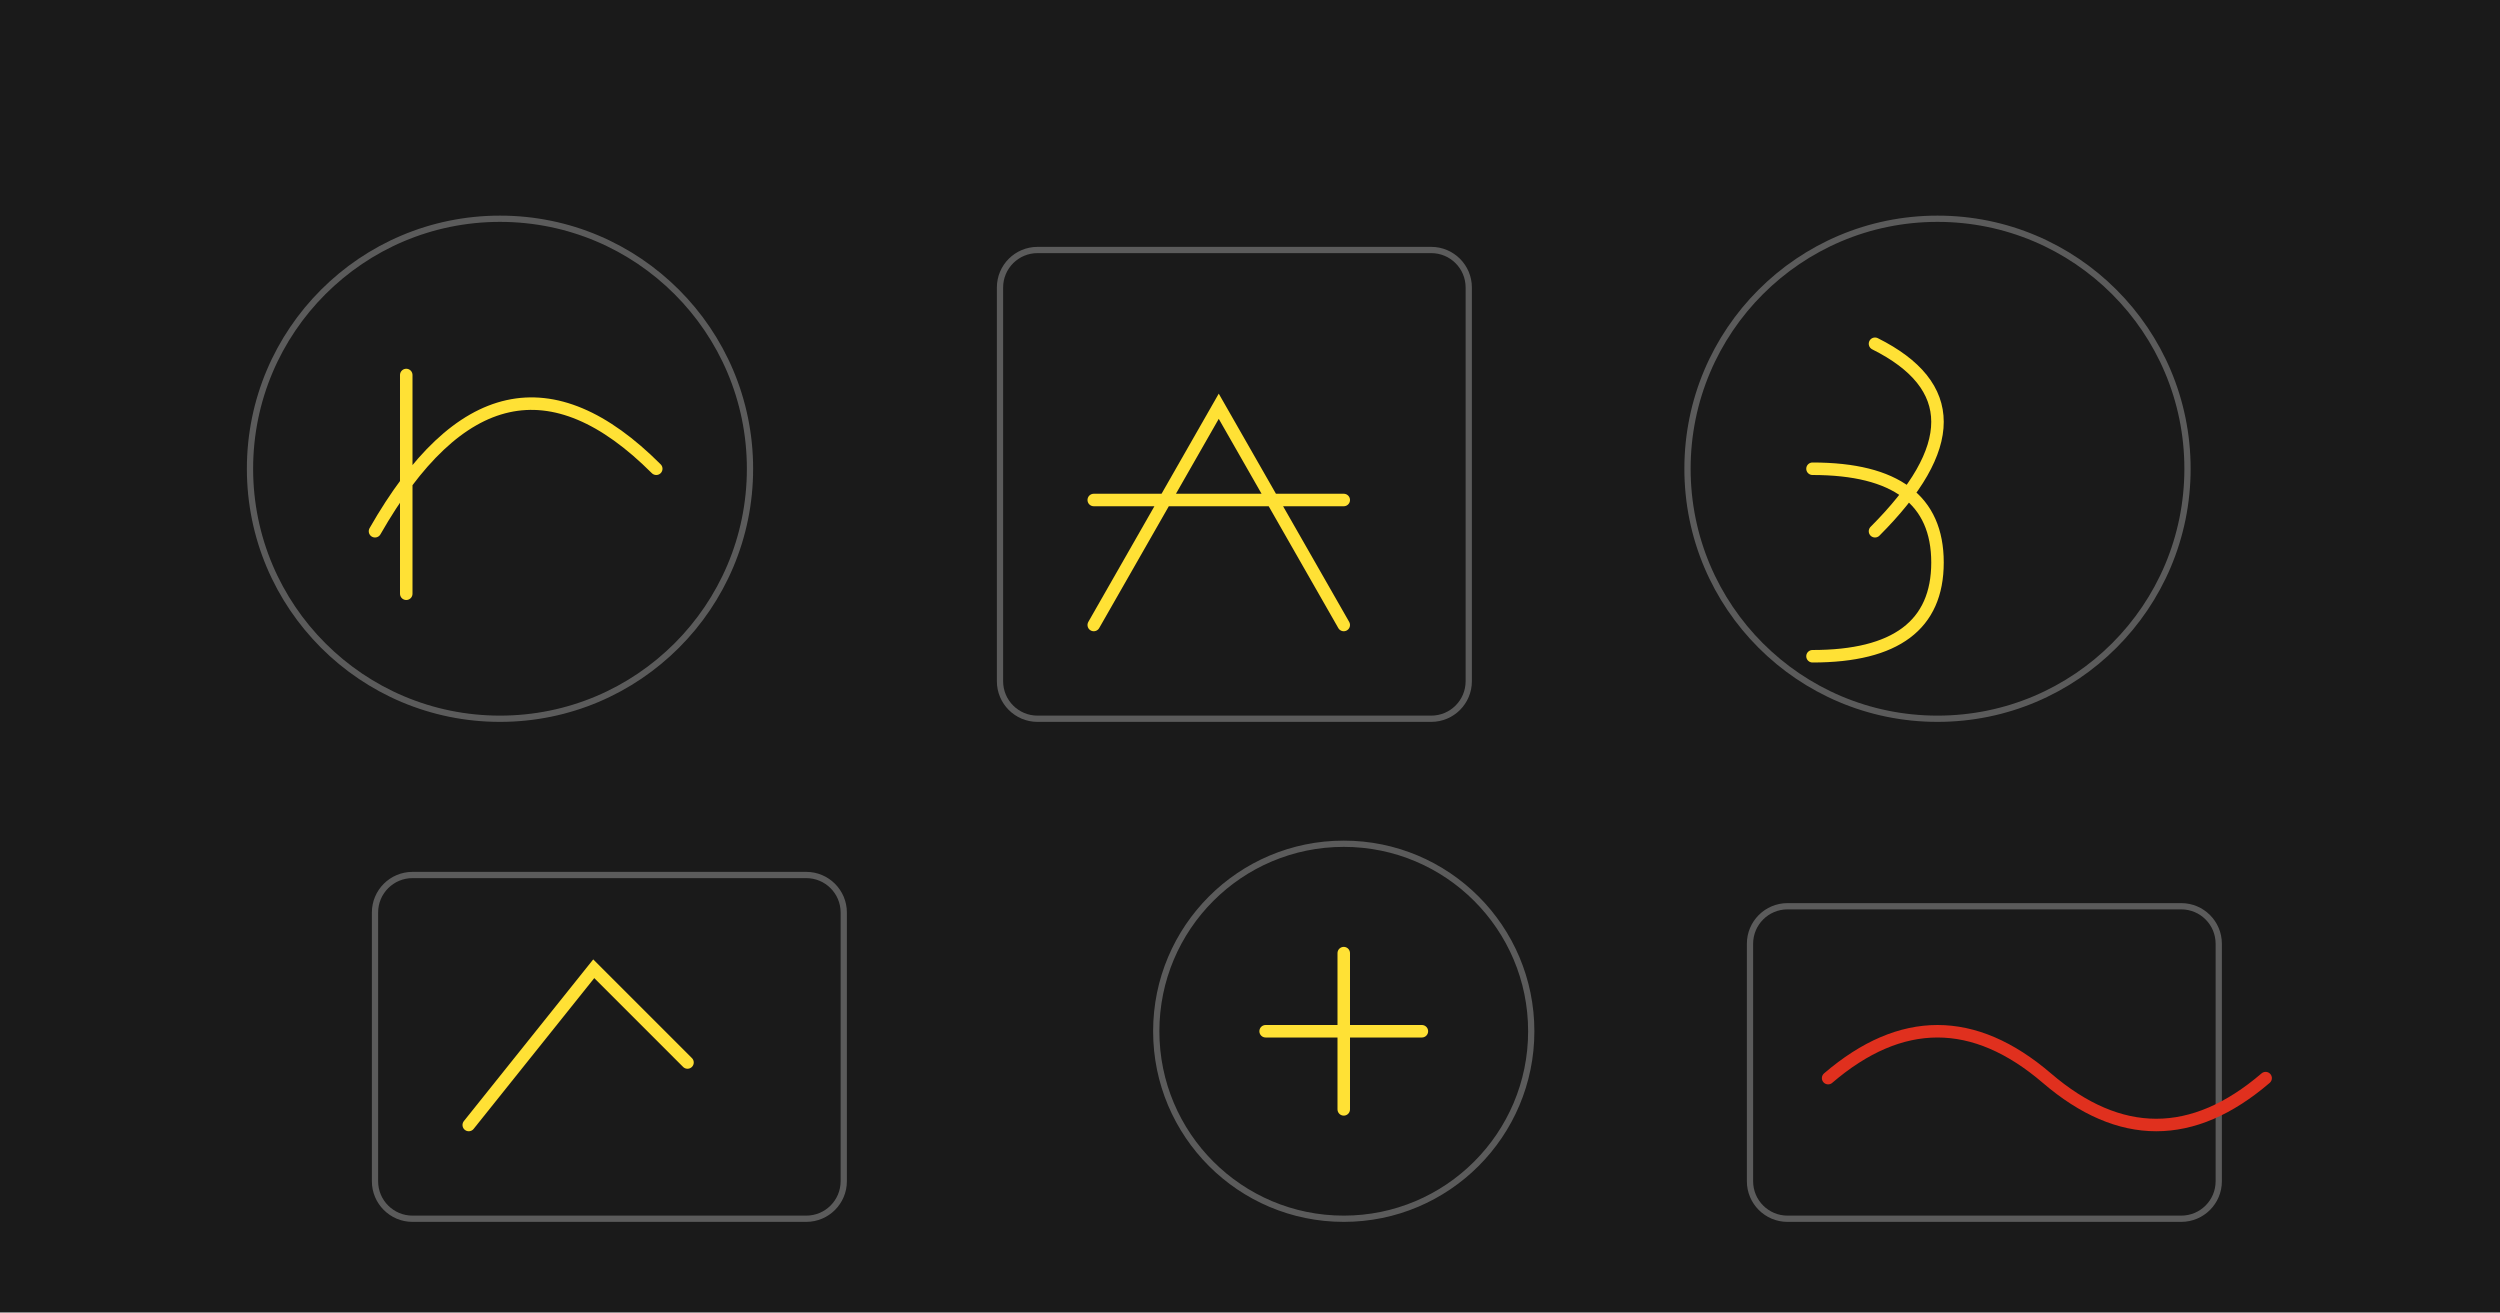
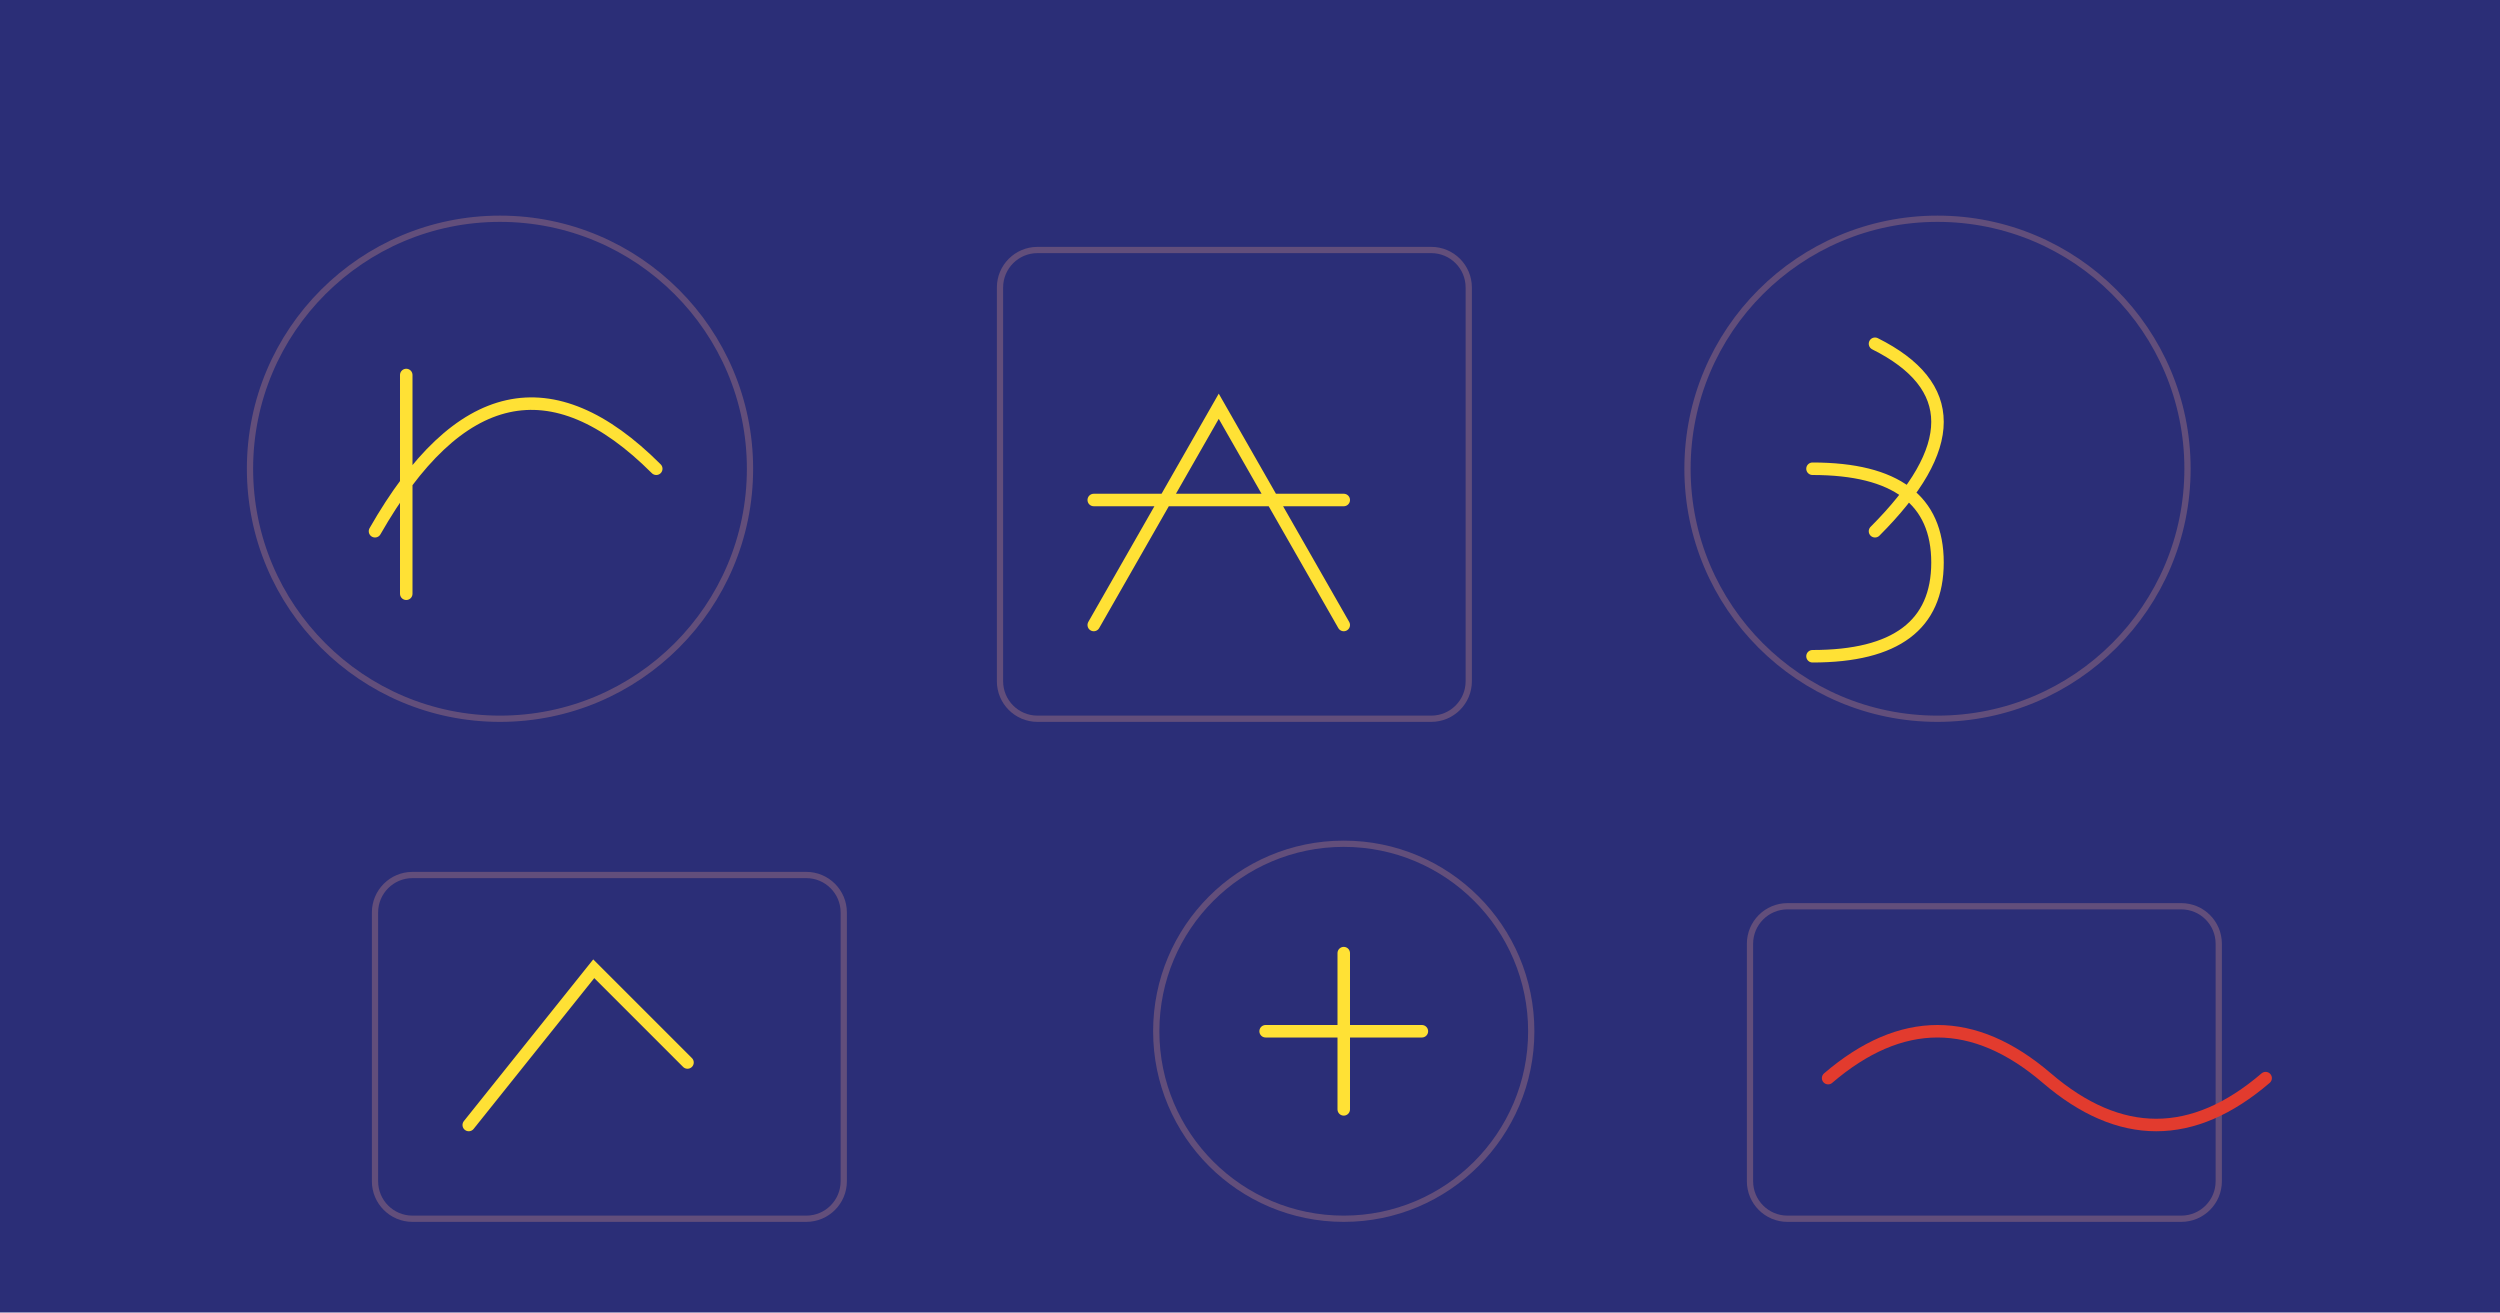
<svg xmlns="http://www.w3.org/2000/svg" width="800" height="420" viewBox="0 0 800 420" role="img" aria-label="Sticker sheet of unfinished line drawings">
-   <rect width="800" height="420" fill="#1a1a1a" />
+   <rect width="800" height="420" fill="#2b2e77" />
  <g fill="none" stroke="#ffe135" stroke-width="4" stroke-linecap="round">
-     <circle cx="160" cy="150" r="80" stroke="#f5f5f5" stroke-width="2" opacity="0.3" />
+     <circle cx="160" cy="150" r="80" stroke="#e39b82" stroke-width="2" opacity="0.3" />
    <path d="M120 170 q40 -70 90 -20 M130 120 l0 70" />
-     <rect x="320" y="80" width="150" height="150" rx="12" stroke="#f5f5f5" stroke-width="2" opacity="0.3" />
+     <rect x="320" y="80" width="150" height="150" rx="12" stroke="#e39b82" stroke-width="2" opacity="0.3" />
    <path d="M350 200 l40 -70 l40 70 M350 160 l80 0" />
-     <circle cx="620" cy="150" r="80" stroke="#f5f5f5" stroke-width="2" opacity="0.3" />
+     <circle cx="620" cy="150" r="80" stroke="#e39b82" stroke-width="2" opacity="0.3" />
    <path d="M580 150 q40 0 40 30 t-40 30 M600 110 q40 20 0 60" />
-     <rect x="120" y="280" width="150" height="110" rx="12" stroke="#f5f5f5" stroke-width="2" opacity="0.3" />
+     <rect x="120" y="280" width="150" height="110" rx="12" stroke="#e39b82" stroke-width="2" opacity="0.3" />
    <path d="M150 360 l40 -50 l30 30" />
-     <circle cx="430" cy="330" r="60" stroke="#f5f5f5" stroke-width="2" opacity="0.3" />
+     <circle cx="430" cy="330" r="60" stroke="#e39b82" stroke-width="2" opacity="0.3" />
    <path d="M405 330 h50 M430 305 v50" />
-     <rect x="560" y="290" width="150" height="100" rx="12" stroke="#f5f5f5" stroke-width="2" opacity="0.3" />
-     <path d="M585 345 q35 -30 70 0 t70 0" stroke="#e0301e" />
+     <rect x="560" y="290" width="150" height="100" rx="12" stroke="#e39b82" stroke-width="2" opacity="0.3" />
+     <path d="M585 345 q35 -30 70 0 t70 0" stroke="#e23b2e" />
  </g>
</svg>
